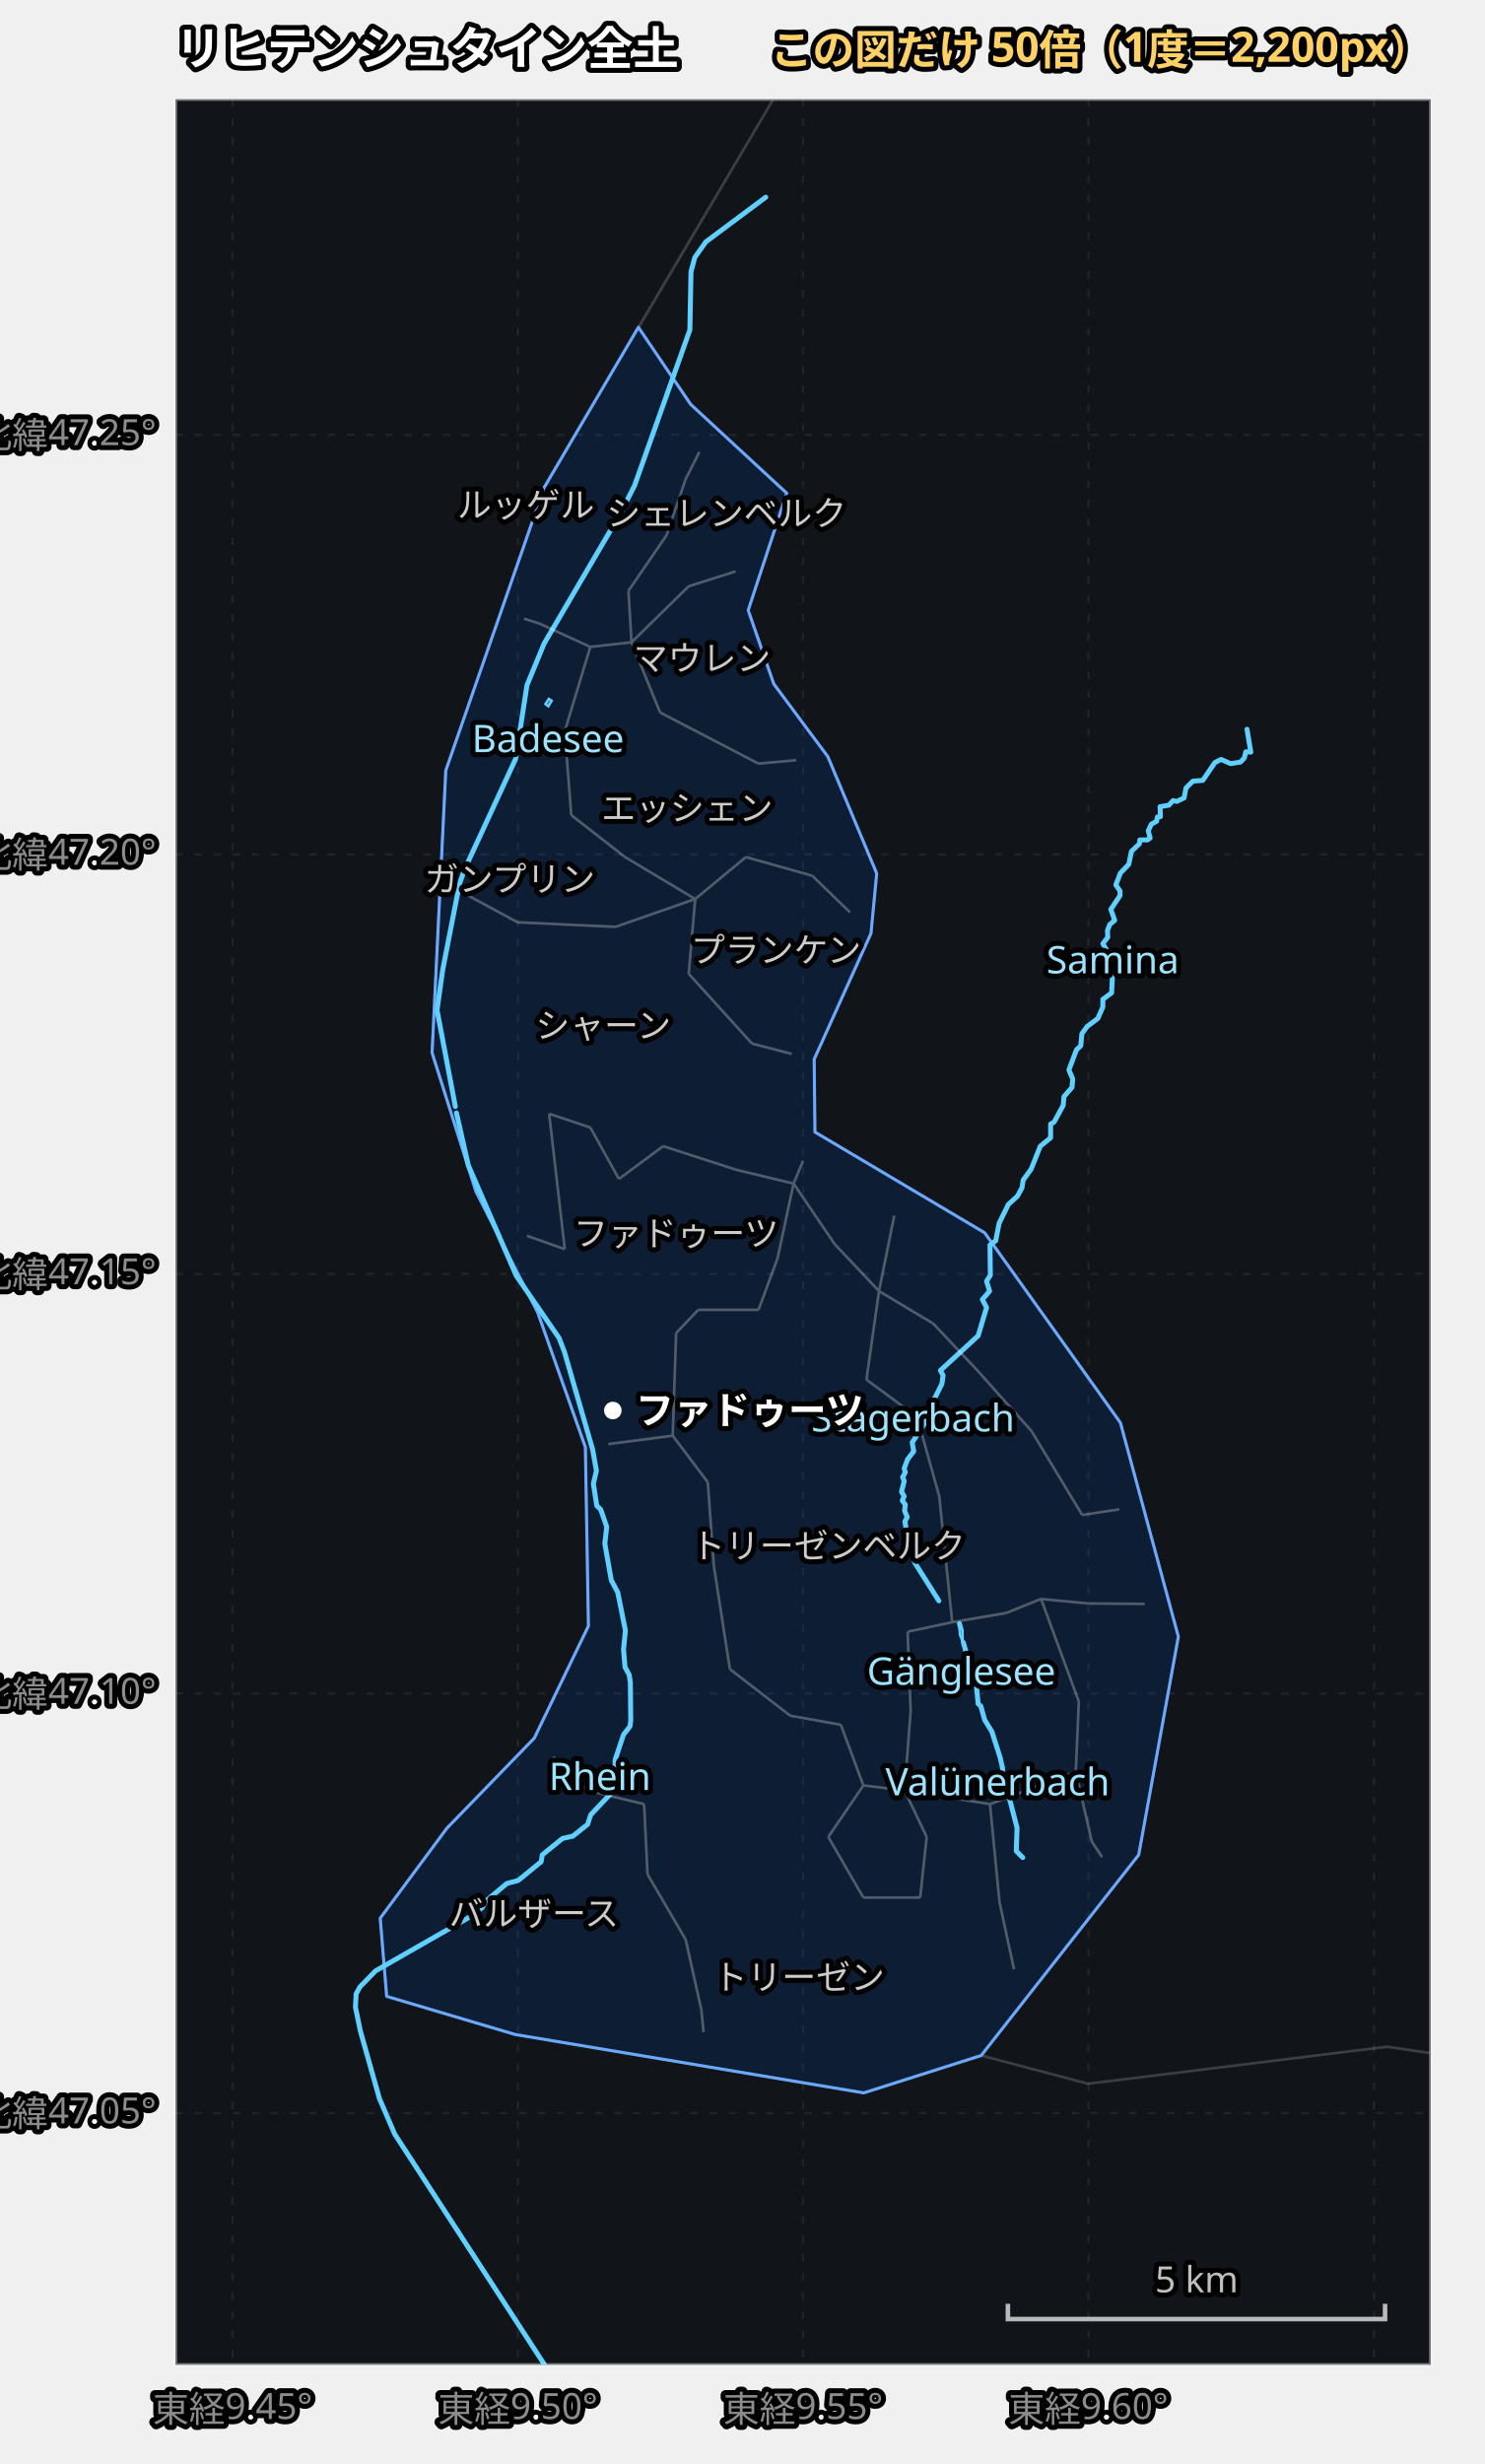
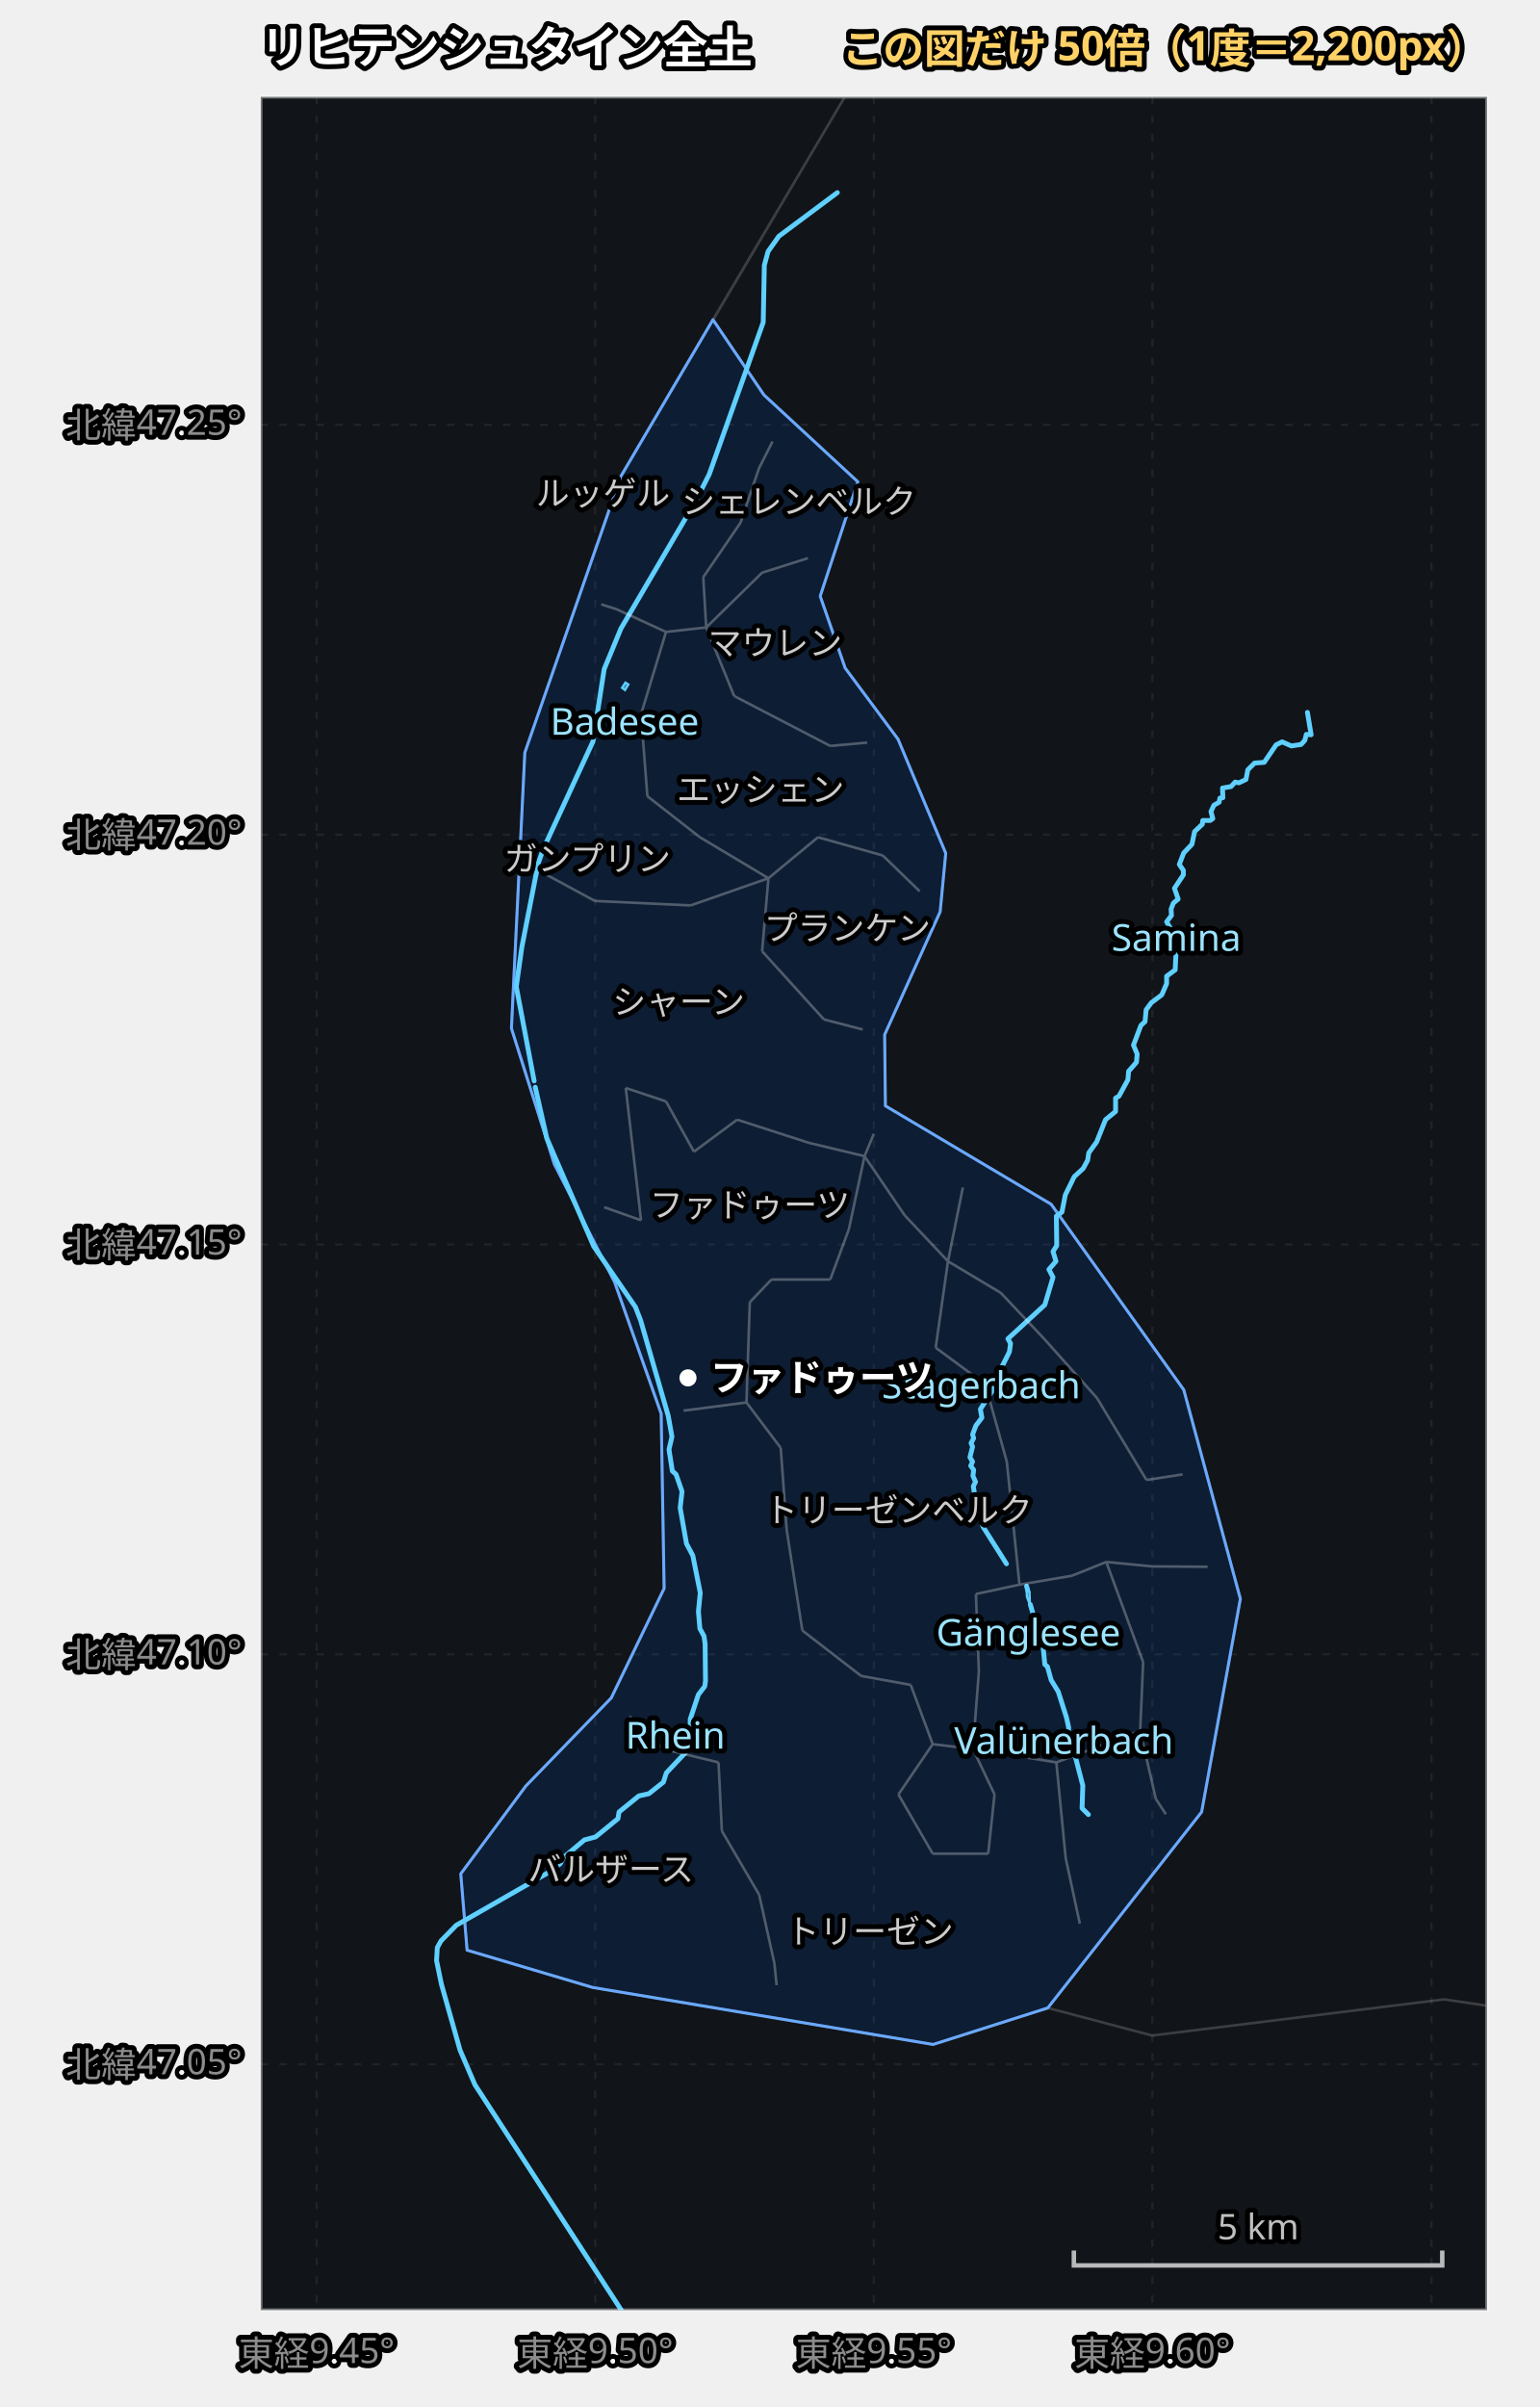
- <svg xmlns="http://www.w3.org/2000/svg" viewBox="0 0 389.2 646" width="389.2" height="646" class="cc-map" role="img" aria-label="リヒテンシュタイン（リヒテンシュタイン全土）：位置と形・骨組み・区画の3層">
+ <svg xmlns="http://www.w3.org/2000/svg" viewBox="0 0 413.2 646" width="413.2" height="646" class="cc-map" role="img" aria-label="リヒテンシュタイン（リヒテンシュタイン全土）：位置と形・骨組み・区画の3層">
  <style>.cc-map text{font-family:"Hiragino Sans","Noto Sans JP",system-ui,sans-serif;paint-order:stroke;stroke:#000;stroke-width:2.6px;stroke-linejoin:round}</style>
  <clipPath id="cc-lie-main">
-     <rect x="46" y="26" width="329.2" height="594" />
+     <rect x="70" y="26" width="329.2" height="594" />
  </clipPath>
-   <rect x="46" y="26" width="329.2" height="594" fill="#05080d" />
+   <rect x="70" y="26" width="329.2" height="594" fill="#05080d" />
  <g class="grid">
-     <path d="M61 26V620M135.8 26V620M210.6 26V620M285.4 26V620M360.3 26V620M46 554H375.2M46 444H375.2M46 334H375.2M46 224H375.2M46 114H375.2" stroke="rgba(255,255,255,.07)" stroke-width=".6" stroke-dasharray="2 3" fill="none" />
+     <path d="M85 26V620M159.8 26V620M234.6 26V620M309.4 26V620M384.3 26V620M70 554H399.2M70 444H399.2M70 334H399.2M70 224H399.2M70 114H399.2" stroke="rgba(255,255,255,.07)" stroke-width=".6" stroke-dasharray="2 3" fill="none" />
    <path d="" stroke="rgba(255,255,255,.06)" stroke-width=".5" fill="none" />
    <path d="" stroke="rgba(255,255,255,.16)" stroke-width=".8" fill="none" />
-     <text x="61" y="635" font-size="9.5" fill="rgba(255,255,255,.55)" text-anchor="middle" stroke="none">東経9.45°</text>
-     <text x="135.8" y="635" font-size="9.5" fill="rgba(255,255,255,.55)" text-anchor="middle" stroke="none">東経9.50°</text>
-     <text x="210.6" y="635" font-size="9.5" fill="rgba(255,255,255,.55)" text-anchor="middle" stroke="none">東経9.55°</text>
-     <text x="285.4" y="635" font-size="9.5" fill="rgba(255,255,255,.55)" text-anchor="middle" stroke="none">東経9.60°</text>
-     <text x="41" y="557.5" font-size="9.5" fill="rgba(255,255,255,.55)" text-anchor="end" stroke="none">北緯47.05°</text>
-     <text x="41" y="447.5" font-size="9.5" fill="rgba(255,255,255,.55)" text-anchor="end" stroke="none">北緯47.10°</text>
-     <text x="41" y="337.5" font-size="9.5" fill="rgba(255,255,255,.55)" text-anchor="end" stroke="none">北緯47.15°</text>
-     <text x="41" y="227.5" font-size="9.5" fill="rgba(255,255,255,.55)" text-anchor="end" stroke="none">北緯47.20°</text>
-     <text x="41" y="117.5" font-size="9.5" fill="rgba(255,255,255,.55)" text-anchor="end" stroke="none">北緯47.25°</text>
+     <text x="85" y="635" font-size="9.5" fill="rgba(255,255,255,.55)" text-anchor="middle" stroke="none">東経9.45°</text>
+     <text x="159.8" y="635" font-size="9.5" fill="rgba(255,255,255,.55)" text-anchor="middle" stroke="none">東経9.50°</text>
+     <text x="234.6" y="635" font-size="9.5" fill="rgba(255,255,255,.55)" text-anchor="middle" stroke="none">東経9.55°</text>
+     <text x="309.4" y="635" font-size="9.5" fill="rgba(255,255,255,.55)" text-anchor="middle" stroke="none">東経9.60°</text>
+     <text x="65" y="557.5" font-size="9.5" fill="rgba(255,255,255,.55)" text-anchor="end" stroke="none">北緯47.05°</text>
+     <text x="65" y="447.5" font-size="9.5" fill="rgba(255,255,255,.55)" text-anchor="end" stroke="none">北緯47.10°</text>
+     <text x="65" y="337.5" font-size="9.5" fill="rgba(255,255,255,.55)" text-anchor="end" stroke="none">北緯47.15°</text>
+     <text x="65" y="227.5" font-size="9.5" fill="rgba(255,255,255,.55)" text-anchor="end" stroke="none">北緯47.20°</text>
+     <text x="65" y="117.5" font-size="9.5" fill="rgba(255,255,255,.55)" text-anchor="end" stroke="none">北緯47.25°</text>
  </g>
  <g clip-path="url(#cc-lie-main)">
    <g class="L1">
-       <path class="nei" d="M363.7 536.6l-78.4 9.7 -28 -7.4 41.3 -52.6 10.4 -57.2 -15.2 -56.1 -35.6 -49.8 -44.5 -26.4 -0.2 -19.1 14.9 -33 1.5 -15.7 -12.8 -30.6 -14.2 -19.1 -6.7 -19.3 10.1 -30.7 -25.2 -23.3 -13.7 -20.2 35.4 -59.8 172.4 0 0 512.3zM142.7 127.8l-25.8 74.2 -3.6 74 11.5 36.4 16.2 31.7 12.5 35.3 0.8 46.9 -14.2 29.4 -22.9 23.6 -17.5 23.6 1.7 20.5 33.7 10 91.4 15.3 30.8 -9.8 28 7.4 78.4 -9.7 11.5 1.7 0 81.7 -329.2 0 0 -594 156.8 0z" fill="rgba(255,255,255,.05)" stroke="rgba(255,255,255,.18)" stroke-width=".7" stroke-linejoin="round" />
-       <path class="land" d="M181.1 106l25.2 23.3 -10.1 30.7 6.7 19.3 14.2 19.1 12.8 30.6 -1.5 15.7 -14.9 33 0.2 19.1 44.5 26.4 35.6 49.8 15.2 56.1 -10.4 57.2 -41.3 52.6 -30.8 9.8 -91.4 -15.3 -33.7 -10 -1.7 -20.5 17.5 -23.6 22.9 -23.6 14.2 -29.4 -0.8 -46.9 -12.5 -35.3 -16.2 -31.7 -11.5 -36.4 3.6 -74 25.8 -74.2 24.7 -42z" fill="rgba(61,139,255,.16)" stroke="#6aa9ff" stroke-width=".8" stroke-linejoin="round" />
+       <path class="nei" d="M387.7 536.6l-78.4 9.7 -28 -7.4 41.3 -52.6 10.4 -57.2 -15.2 -56.1 -35.6 -49.8 -44.5 -26.4 -0.2 -19.1 14.9 -33 1.5 -15.7 -12.8 -30.6 -14.2 -19.1 -6.7 -19.3 10.1 -30.7 -25.2 -23.3 -13.7 -20.2 35.4 -59.8 172.4 0 0 512.3zM166.7 127.8l-25.8 74.2 -3.6 74 11.5 36.4 16.2 31.7 12.5 35.3 0.8 46.9 -14.2 29.4 -22.9 23.6 -17.5 23.6 1.7 20.5 33.7 10 91.4 15.3 30.8 -9.8 28 7.4 78.4 -9.7 11.5 1.7 0 81.7 -329.2 0 0 -594 156.8 0z" fill="rgba(255,255,255,.05)" stroke="rgba(255,255,255,.18)" stroke-width=".7" stroke-linejoin="round" />
+       <path class="land" d="M205.1 106l25.2 23.3 -10.1 30.7 6.7 19.3 14.2 19.1 12.8 30.6 -1.5 15.7 -14.9 33 0.2 19.1 44.5 26.4 35.6 49.8 15.2 56.1 -10.4 57.2 -41.3 52.6 -30.8 9.8 -91.4 -15.3 -33.7 -10 -1.7 -20.5 17.5 -23.6 22.9 -23.6 14.2 -29.4 -0.8 -46.9 -12.5 -35.3 -16.2 -31.7 -11.5 -36.4 3.6 -74 25.8 -74.2 24.7 -42z" fill="rgba(61,139,255,.16)" stroke="#6aa9ff" stroke-width=".8" stroke-linejoin="round" />
    </g>
    <g class="L2">
      <g class="k-lake">
-         <path d="M251.6 427l0.4 -0.2 0.4 0.4 0.1 3.5 -0.8 -2.1zM143.9 183.2l0.8 0.5 -0.9 1.5 -0.8 -0.6z" fill="#5fd0ff" fill-opacity=".55" stroke="#5fd0ff" stroke-width=".6" />
+         <path d="M275.6 427l0.4 -0.2 0.4 0.4 0.1 3.5 -0.8 -2.1zM167.9 183.2l0.8 0.5 -0.9 1.5 -0.8 -0.6z" fill="#5fd0ff" fill-opacity=".55" stroke="#5fd0ff" stroke-width=".6" />
      </g>
      <g class="k-river">
-         <path d="M119.4 290.1l-4.8 -25.3 1.5 -10.6 4.4 -22.5 1.3 -3.7 13.4 -29 3 -19.4 4.5 -10.9 20 -34.1 3.7 -7.3 14.5 -40.8 0.3 -15.3 1 -3.7 2.9 -4.1 15.7 -11.7M142.8 620l-39.3 -60.5 -4 -9.3 -5 -17.7 -1.3 -6.3 0.2 -3.5 1 -1.8 4.1 -4.2 24.3 -13.9 3.6 -2.6 0.9 -1.7 5.6 -4.7 3 -0.8 6 -4.9 0.3 -1.8 5.3 -4.3 2.7 -0.6 3.9 -3.1 0.8 -2.5 5.1 -5.4 1.3 -5.2 0 -3.8 2.2 -6.6 1.7 -2.2 0.2 -1.4 -0.1 -10 -0.3 -2.1 -1.1 -2 -0.4 -4.6 0.5 -5 -2 -10 -1.7 -3.2 -1.7 -9.6 0.5 -4.4 -1.6 -4.6 -1 -0.9 -0.9 -5.8 0.8 -3.4 -1 -5.6 -7.4 -25.6 -1.4 -3.6 -11.2 -16.3 -12.6 -29 -3.1 -13.7M246.2 419.7l-6.2 -9.8 -1.5 -3.6 -1.2 -7.4 0.6 -1.2 -0.7 -1.6 0.2 -1.6 -0.8 -1.1 0.5 -1.1 -0.7 -1.2 0.7 -2.8 -0.4 -1 0.7 -1.3 -0.3 -1 0.9 -2.4 1.6 -2.1 -0.4 -2.3 3.2 -4.9 0.9 -3.1 3.7 -7.4 0.3 -2.2 -0.7 -1.3 9.9 -9.1 2.2 -7.4 -1.1 -2.1 1.9 -2.2 -0.8 -2.6 1 -1.6 -0.1 -7.9 1.5 -1.1 0.9 -4.6 2.4 -4.9 2.4 -2.2 1.2 -2.2 0.3 -2 2.1 -2.9 2.4 -6 2.7 -2.2 0 -3.6 0.9 -0.5 2.4 -4.4 0.2 -2.3 2.1 -2.4 0.2 -2.2 -1 -2.4 2 -5.3 1.1 -1 0.3 -3.2 1.4 -1.9 2.8 -2.1 1.3 -3 0 -2 2.3 -1.7 0.3 -6.4 -0.9 -1.8 0.1 -1.6 -1.8 -3.1 1.3 -1.7 -0.1 -1.7 0.6 -1.6 1.3 -1.1 -1 -2.9 2.4 -3.6 0 -1.2 -1.1 -1.6 1.2 -3.1 2.2 -2.3 0.7 -3.4 2.1 -2 0.1 -1 2 0 0.7 -0.5 -0.5 -1.9 0.8 -1.7 1.4 -0.8 0.2 -1.1 0.8 -0.1 -0.1 -2.6 2.3 -0.4 1.1 -1.2 1 0.2 1.9 -0.9 0.5 -2.6 1.8 -1.8 2.6 -0.2 3.2 -4.7 1.6 -0.8 2.5 1.1 2.6 -0.4 1 -1.1 0.4 -1.6 1.3 0.1 -1 -6M251.9 426.8l-0.3 -1.1M268.2 487l-1.7 -1.7 0.2 -6.1 -1.9 -7.3 -2 -5 0.1 -3.3 -0.6 -2.7 -2.2 -6.9 -1.9 -3.1 -1 -3.6 -0.7 -0.6 -0.4 -4.1 -3.5 -12" fill="none" stroke="#5fd0ff" stroke-width="1.3" stroke-linejoin="round" stroke-linecap="round" />
+         <path d="M143.4 290.1l-4.8 -25.3 1.5 -10.6 4.4 -22.5 1.3 -3.7 13.4 -29 3 -19.4 4.5 -10.9 20 -34.1 3.7 -7.3 14.5 -40.8 0.3 -15.3 1 -3.7 2.9 -4.1 15.7 -11.7M166.8 620l-39.3 -60.5 -4 -9.3 -5 -17.7 -1.3 -6.3 0.2 -3.5 1 -1.8 4.1 -4.2 24.3 -13.9 3.6 -2.6 0.9 -1.7 5.6 -4.7 3 -0.8 6 -4.9 0.3 -1.8 5.3 -4.3 2.7 -0.6 3.9 -3.1 0.8 -2.5 5.1 -5.4 1.3 -5.2 0 -3.8 2.2 -6.6 1.7 -2.2 0.2 -1.4 -0.1 -10 -0.3 -2.1 -1.1 -2 -0.4 -4.6 0.5 -5 -2 -10 -1.7 -3.2 -1.7 -9.6 0.5 -4.4 -1.6 -4.6 -1 -0.9 -0.9 -5.8 0.8 -3.4 -1 -5.6 -7.4 -25.6 -1.4 -3.6 -11.2 -16.3 -12.6 -29 -3.1 -13.7M270.2 419.7l-6.2 -9.8 -1.5 -3.6 -1.2 -7.4 0.6 -1.2 -0.7 -1.6 0.2 -1.6 -0.8 -1.1 0.5 -1.1 -0.7 -1.2 0.7 -2.8 -0.4 -1 0.7 -1.3 -0.3 -1 0.9 -2.4 1.6 -2.1 -0.4 -2.3 3.2 -4.9 0.9 -3.1 3.7 -7.4 0.3 -2.2 -0.7 -1.3 9.9 -9.1 2.2 -7.4 -1.1 -2.1 1.9 -2.2 -0.8 -2.6 1 -1.6 -0.1 -7.9 1.5 -1.1 0.9 -4.6 2.4 -4.9 2.4 -2.2 1.2 -2.2 0.3 -2 2.1 -2.9 2.4 -6 2.7 -2.2 0 -3.6 0.9 -0.5 2.4 -4.4 0.2 -2.3 2.1 -2.4 0.2 -2.2 -1 -2.4 2 -5.3 1.1 -1 0.3 -3.2 1.4 -1.9 2.8 -2.1 1.3 -3 0 -2 2.3 -1.7 0.3 -6.4 -0.9 -1.8 0.1 -1.6 -1.8 -3.1 1.3 -1.7 -0.1 -1.7 0.6 -1.6 1.3 -1.1 -1 -2.9 2.4 -3.6 0 -1.2 -1.1 -1.6 1.2 -3.1 2.2 -2.3 0.7 -3.4 2.1 -2 0.1 -1 2 0 0.7 -0.5 -0.5 -1.9 0.8 -1.7 1.4 -0.8 0.2 -1.1 0.8 -0.1 -0.1 -2.6 2.3 -0.4 1.1 -1.2 1 0.2 1.9 -0.9 0.5 -2.6 1.8 -1.8 2.6 -0.2 3.2 -4.7 1.6 -0.8 2.5 1.1 2.6 -0.4 1 -1.1 0.4 -1.6 1.3 0.1 -1 -6M275.9 426.8l-0.3 -1.1M292.2 487l-1.7 -1.7 0.2 -6.1 -1.9 -7.3 -2 -5 0.1 -3.3 -0.6 -2.7 -2.2 -6.9 -1.9 -3.1 -1 -3.6 -0.7 -0.6 -0.4 -4.1 -3.5 -12" fill="none" stroke="#5fd0ff" stroke-width="1.3" stroke-linejoin="round" stroke-linecap="round" />
      </g>
      <g class="k-trunk">
        <path d="" fill="none" stroke="#a7784a" stroke-width=".7" stroke-linejoin="round" stroke-opacity=".9" />
      </g>
      <g class="k-motorway">
        <path d="" fill="none" stroke="#ffb46b" stroke-width="1.3" stroke-linejoin="round" />
      </g>
      <g class="k-main">
        <path d="" fill="none" stroke="#8fe3c9" stroke-width=".9" stroke-dasharray="3 2" />
      </g>
      <g class="k-hsr">
        <path d="" fill="none" stroke="#8fe3c9" stroke-width="1.8" stroke-dasharray="6 2.5" />
      </g>
    </g>
    <g class="L3">
-       <path class="pref-line" d="M184.5 532.8l-0.6 -5.9M183.9 526.9l-4.1 -18.4M179.8 508.5l-10 -17.1M169.8 491.4l-0.9 -18.4M168.9 473l-14.9 -3.6M154 469.4l-9 -8.8M159.5 378.6l16.9 -2.2M176.4 376.4l9.2 12.2M185.6 388.6l1.6 22M187.2 410.6l4.2 27M191.4 437.6l15.8 12.2M207.2 449.8l13.3 2.4M220.5 452.2l5.9 15.9M226.4 468.1l-9.2 13.5M217.2 481.6l9.2 15.9M226.4 497.5l14.9 0M241.3 497.5l1.7 -15.9M243 481.6l-5.8 -12.2M237.2 469.4l22.4 3.6M259.6 473l2.5 25.7M262.1 498.7l3.8 17.6M300.2 420.5l-14.8 -0.1M285.4 420.4l-12.4 -1.2M273 419.2l-9.2 3.7M263.8 422.9l-14.1 2.4M249.7 425.3l-3.4 -33M246.3 392.3l-5.8 -20.8M240.5 371.5l-13.3 -9.8M227.2 361.7l3.3 -23.2M230.5 338.5l14.2 8.5M244.7 347l11.6 12.3M256.3 359.3l14.2 15.9M270.5 375.2l13.3 22M283.8 397.2l9.7 -1.5M259.6 473l22.5 -8.5M282.1 464.5l4.2 18.3M286.3 482.8l2.7 4.1M210.6 304.3l-2.5 6M208.1 310.3l-15 -3.6M193.1 306.7l-19.2 -6.2M173.9 300.5l-11.6 8.6M162.3 309.1l-7.5 -13.5M154.8 295.6l-10.8 -3.6M144 292l4.1 35.5M148.1 327.5l-9.9 -3.5M121.3 234l14.4 7.8M135.7 241.8l25.7 1.2M161.4 243l20.9 -7.3M182.3 235.7l-1.7 19.6M180.6 255.3l16.6 18.3M197.2 273.6l10.4 2.7M282.1 464.5l0.8 -18.4M282.9 446.1l-9.9 -26.9M176.4 376.4l0.9 -26.9M177.3 349.5l5.8 -6.1M183.1 343.4l15.8 0M198.9 343.4l5 -13.5M203.9 329.9l4.2 -19.6M208.1 310.3l10.8 15.9M218.9 326.2l11.6 12.3M249.7 425.3l-11.7 2.5M238 427.8l0.8 20.8M238.8 448.6l-1.6 20.8M237.2 469.4l-10.8 -1.3M230.5 338.5l4 -19.8M182.3 235.7l13.3 -11M195.6 224.7l17.4 4.9M213 229.6l9.9 9.6M182.3 235.7l-18.4 -11M163.9 224.7l-14.1 -11M149.8 213.7l-1.7 -22M148.1 191.7l6.7 -22.1M154.8 169.6l10.8 -1.2M165.6 168.4l7.5 18.4M173.1 186.8l25.8 13.4M198.9 200.2l9.9 -0.9M165.6 168.4l15 -14.7M180.6 153.7l12.3 -3.9M165.6 168.4l-0.8 -13.5M164.8 154.9l10 -14.6M174.8 140.3l5 -14.7M179.8 125.6l3.6 -7.1M154.8 169.6l-13.3 -6.1M141.5 163.5l-4.1 -1.3" fill="none" stroke="rgba(255,255,255,.28)" stroke-width=".7" />
+       <path class="pref-line" d="M208.5 532.8l-0.6 -5.9M207.9 526.9l-4.1 -18.4M203.8 508.5l-10 -17.1M193.8 491.4l-0.9 -18.4M192.9 473l-14.9 -3.6M178 469.4l-9 -8.8M183.5 378.6l16.9 -2.2M200.4 376.4l9.2 12.2M209.6 388.6l1.6 22M211.2 410.6l4.2 27M215.4 437.6l15.8 12.2M231.2 449.8l13.3 2.4M244.5 452.2l5.9 15.9M250.4 468.1l-9.2 13.5M241.2 481.6l9.2 15.9M250.4 497.5l14.9 0M265.3 497.5l1.7 -15.9M267 481.6l-5.8 -12.2M261.2 469.4l22.4 3.6M283.6 473l2.5 25.7M286.1 498.7l3.8 17.6M324.2 420.5l-14.8 -0.1M309.4 420.4l-12.4 -1.2M297 419.2l-9.2 3.7M287.8 422.9l-14.1 2.4M273.7 425.3l-3.4 -33M270.3 392.3l-5.8 -20.8M264.5 371.5l-13.3 -9.8M251.2 361.7l3.3 -23.2M254.5 338.5l14.2 8.5M268.7 347l11.6 12.3M280.3 359.3l14.2 15.9M294.5 375.2l13.3 22M307.8 397.2l9.7 -1.5M283.6 473l22.5 -8.5M306.1 464.5l4.2 18.3M310.3 482.8l2.7 4.1M234.6 304.3l-2.5 6M232.1 310.3l-15 -3.6M217.1 306.7l-19.2 -6.2M197.9 300.5l-11.6 8.6M186.3 309.1l-7.5 -13.5M178.8 295.6l-10.8 -3.6M168 292l4.1 35.5M172.1 327.5l-9.9 -3.5M145.3 234l14.4 7.8M159.7 241.8l25.7 1.2M185.4 243l20.9 -7.3M206.3 235.7l-1.7 19.6M204.6 255.3l16.6 18.3M221.2 273.6l10.4 2.7M306.1 464.5l0.8 -18.4M306.9 446.1l-9.9 -26.9M200.4 376.4l0.9 -26.9M201.3 349.5l5.8 -6.1M207.1 343.4l15.8 0M222.9 343.4l5 -13.5M227.9 329.9l4.2 -19.6M232.1 310.3l10.8 15.9M242.9 326.2l11.6 12.3M273.7 425.3l-11.7 2.5M262 427.8l0.8 20.8M262.8 448.6l-1.6 20.8M261.2 469.4l-10.8 -1.3M254.5 338.5l4 -19.8M206.3 235.7l13.3 -11M219.6 224.7l17.4 4.9M237 229.6l9.9 9.6M206.3 235.7l-18.4 -11M187.9 224.7l-14.1 -11M173.8 213.7l-1.7 -22M172.1 191.7l6.7 -22.1M178.8 169.6l10.8 -1.2M189.6 168.4l7.5 18.4M197.1 186.8l25.8 13.4M222.9 200.2l9.9 -0.9M189.6 168.4l15 -14.7M204.6 153.7l12.3 -3.9M189.6 168.4l-0.8 -13.5M188.8 154.9l10 -14.6M198.8 140.3l5 -14.7M203.8 125.6l3.6 -7.1M178.8 169.6l-13.3 -6.1M165.5 163.5l-4.1 -1.3" fill="none" stroke="rgba(255,255,255,.28)" stroke-width=".7" />
      <g class="k-region">
        <path d="" fill="none" stroke="rgba(255,255,255,.62)" stroke-width="1.5" stroke-linejoin="round" />
      </g>
    </g>
    <g class="L2 lbl">
      <g class="k-lake">
-         <text x="252.1" y="441.7" font-size="10" fill="#9be3ff" text-anchor="middle">Gänglesee</text>
-         <text x="143.7" y="197.2" font-size="10" fill="#9be3ff" text-anchor="middle">Badesee</text>
+         <text x="276.1" y="441.7" font-size="10" fill="#9be3ff" text-anchor="middle">Gänglesee</text>
+         <text x="167.7" y="197.2" font-size="10" fill="#9be3ff" text-anchor="middle">Badesee</text>
      </g>
      <g class="k-river">
-         <text x="157.3" y="469.3" font-size="10" fill="#9be3ff" text-anchor="middle">Rhein</text>
-         <text x="291.8" y="255.2" font-size="10" fill="#9be3ff" text-anchor="middle">Samina</text>
-         <text x="239.4" y="375.3" font-size="10" fill="#9be3ff" text-anchor="middle">Stägerbach</text>
-         <text x="261.6" y="470.7" font-size="10" fill="#9be3ff" text-anchor="middle">Valünerbach</text>
+         <text x="181.3" y="469.3" font-size="10" fill="#9be3ff" text-anchor="middle">Rhein</text>
+         <text x="315.8" y="255.2" font-size="10" fill="#9be3ff" text-anchor="middle">Samina</text>
+         <text x="263.4" y="375.3" font-size="10" fill="#9be3ff" text-anchor="middle">Stägerbach</text>
+         <text x="285.6" y="470.7" font-size="10" fill="#9be3ff" text-anchor="middle">Valünerbach</text>
      </g>
    </g>
    <g class="L3 lbl">
      <g class="k-prefname">
-         <text x="209.5" y="521.6" font-size="9" fill="rgba(255,255,255,.8)" text-anchor="middle" data-ax="209.5" data-ay="518.6">トリーゼン</text>
-         <text x="158.2" y="272.1" font-size="9" fill="rgba(255,255,255,.8)" text-anchor="middle" data-ax="158.2" data-ay="269.1">シャーン</text>
-         <text x="217.2" y="408.5" font-size="9" fill="rgba(255,255,255,.8)" text-anchor="middle" data-ax="217.2" data-ay="405.5">トリーゼンベルク</text>
-         <text x="140" y="504.9" font-size="9" fill="rgba(255,255,255,.8)" text-anchor="middle" data-ax="140" data-ay="501.9">バルザース</text>
-         <text x="203.5" y="252.3" font-size="9" fill="rgba(255,255,255,.8)" text-anchor="middle" data-ax="203.5" data-ay="249.3">プランケン</text>
-         <text x="180.2" y="215.1" font-size="9" fill="rgba(255,255,255,.8)" text-anchor="middle" data-ax="180.2" data-ay="212.1">エッシェン</text>
-         <text x="184.1" y="175.8" font-size="9" fill="rgba(255,255,255,.8)" text-anchor="middle" data-ax="184.1" data-ay="172.8">マウレン</text>
-         <text x="190.5" y="137.8" font-size="9" fill="rgba(255,255,255,.8)" text-anchor="middle" data-ax="190.5" data-ay="134.8">シェレンベルク</text>
-         <text x="137.9" y="135.6" font-size="9" fill="rgba(255,255,255,.8)" text-anchor="middle" data-ax="155.9" data-ay="132.6">ルッゲル</text>
-         <text x="177.3" y="326.6" font-size="9" fill="rgba(255,255,255,.8)" text-anchor="middle" data-ax="177.3" data-ay="323.6">ファドゥーツ</text>
-         <text x="133.7" y="233.7" font-size="9" fill="rgba(255,255,255,.8)" text-anchor="middle" data-ax="150.6" data-ay="232.9">ガンプリン</text>
+         <text x="233.5" y="521.6" font-size="9" fill="rgba(255,255,255,.8)" text-anchor="middle" data-ax="233.5" data-ay="518.6">トリーゼン</text>
+         <text x="182.2" y="272.1" font-size="9" fill="rgba(255,255,255,.8)" text-anchor="middle" data-ax="182.2" data-ay="269.1">シャーン</text>
+         <text x="241.2" y="408.5" font-size="9" fill="rgba(255,255,255,.8)" text-anchor="middle" data-ax="241.2" data-ay="405.5">トリーゼンベルク</text>
+         <text x="164" y="504.9" font-size="9" fill="rgba(255,255,255,.8)" text-anchor="middle" data-ax="164" data-ay="501.9">バルザース</text>
+         <text x="227.5" y="252.3" font-size="9" fill="rgba(255,255,255,.8)" text-anchor="middle" data-ax="227.5" data-ay="249.3">プランケン</text>
+         <text x="204.2" y="215.1" font-size="9" fill="rgba(255,255,255,.8)" text-anchor="middle" data-ax="204.2" data-ay="212.1">エッシェン</text>
+         <text x="208.1" y="175.8" font-size="9" fill="rgba(255,255,255,.8)" text-anchor="middle" data-ax="208.1" data-ay="172.8">マウレン</text>
+         <text x="214.5" y="137.8" font-size="9" fill="rgba(255,255,255,.8)" text-anchor="middle" data-ax="214.5" data-ay="134.8">シェレンベルク</text>
+         <text x="161.9" y="135.6" font-size="9" fill="rgba(255,255,255,.8)" text-anchor="middle" data-ax="179.9" data-ay="132.6">ルッゲル</text>
+         <text x="201.3" y="326.6" font-size="9" fill="rgba(255,255,255,.8)" text-anchor="middle" data-ax="201.3" data-ay="323.6">ファドゥーツ</text>
+         <text x="157.7" y="233.7" font-size="9" fill="rgba(255,255,255,.8)" text-anchor="middle" data-ax="174.6" data-ay="232.9">ガンプリン</text>
      </g>
      <g class="k-city">
-         <circle cx="160.7" cy="369.8" r="2.3" fill="#fff" />
-         <text x="166.7" y="373.3" font-size="10" fill="#fff" text-anchor="start" font-weight="600" data-ax="160.7" data-ay="369.8">ファドゥーツ</text>
+         <circle cx="184.7" cy="369.8" r="2.3" fill="#fff" />
+         <text x="190.7" y="373.3" font-size="10" fill="#fff" text-anchor="start" font-weight="600" data-ax="184.7" data-ay="369.8">ファドゥーツ</text>
      </g>
    </g>
  </g>
-   <rect x="46" y="26" width="329.2" height="594" fill="none" stroke="rgba(255,255,255,.3)" stroke-width="1" />
-   <text x="46" y="17" font-size="12" fill="#fff" font-weight="600" stroke="none">リヒテンシュタイン全土</text>
-   <text x="375.2" y="17" font-size="11" fill="#ffd166" font-weight="600" text-anchor="end" stroke="none">この図だけ 50倍（1度＝2,200px）</text>
-   <path d="M264.3 604V608H363.2V604" fill="none" stroke="rgba(255,255,255,.7)" stroke-width="1.2" />
-   <text x="313.8" y="601" font-size="9.5" fill="rgba(255,255,255,.75)" text-anchor="middle">5 km</text>
+   <rect x="70" y="26" width="329.2" height="594" fill="none" stroke="rgba(255,255,255,.3)" stroke-width="1" />
+   <text x="70" y="17" font-size="12" fill="#fff" font-weight="600" stroke="none">リヒテンシュタイン全土</text>
+   <text x="399.2" y="17" font-size="11" fill="#ffd166" font-weight="600" text-anchor="end" stroke="none">この図だけ 50倍（1度＝2,200px）</text>
+   <path d="M288.3 604V608H387.2V604" fill="none" stroke="rgba(255,255,255,.7)" stroke-width="1.2" />
+   <text x="337.8" y="601" font-size="9.5" fill="rgba(255,255,255,.75)" text-anchor="middle">5 km</text>
</svg>
